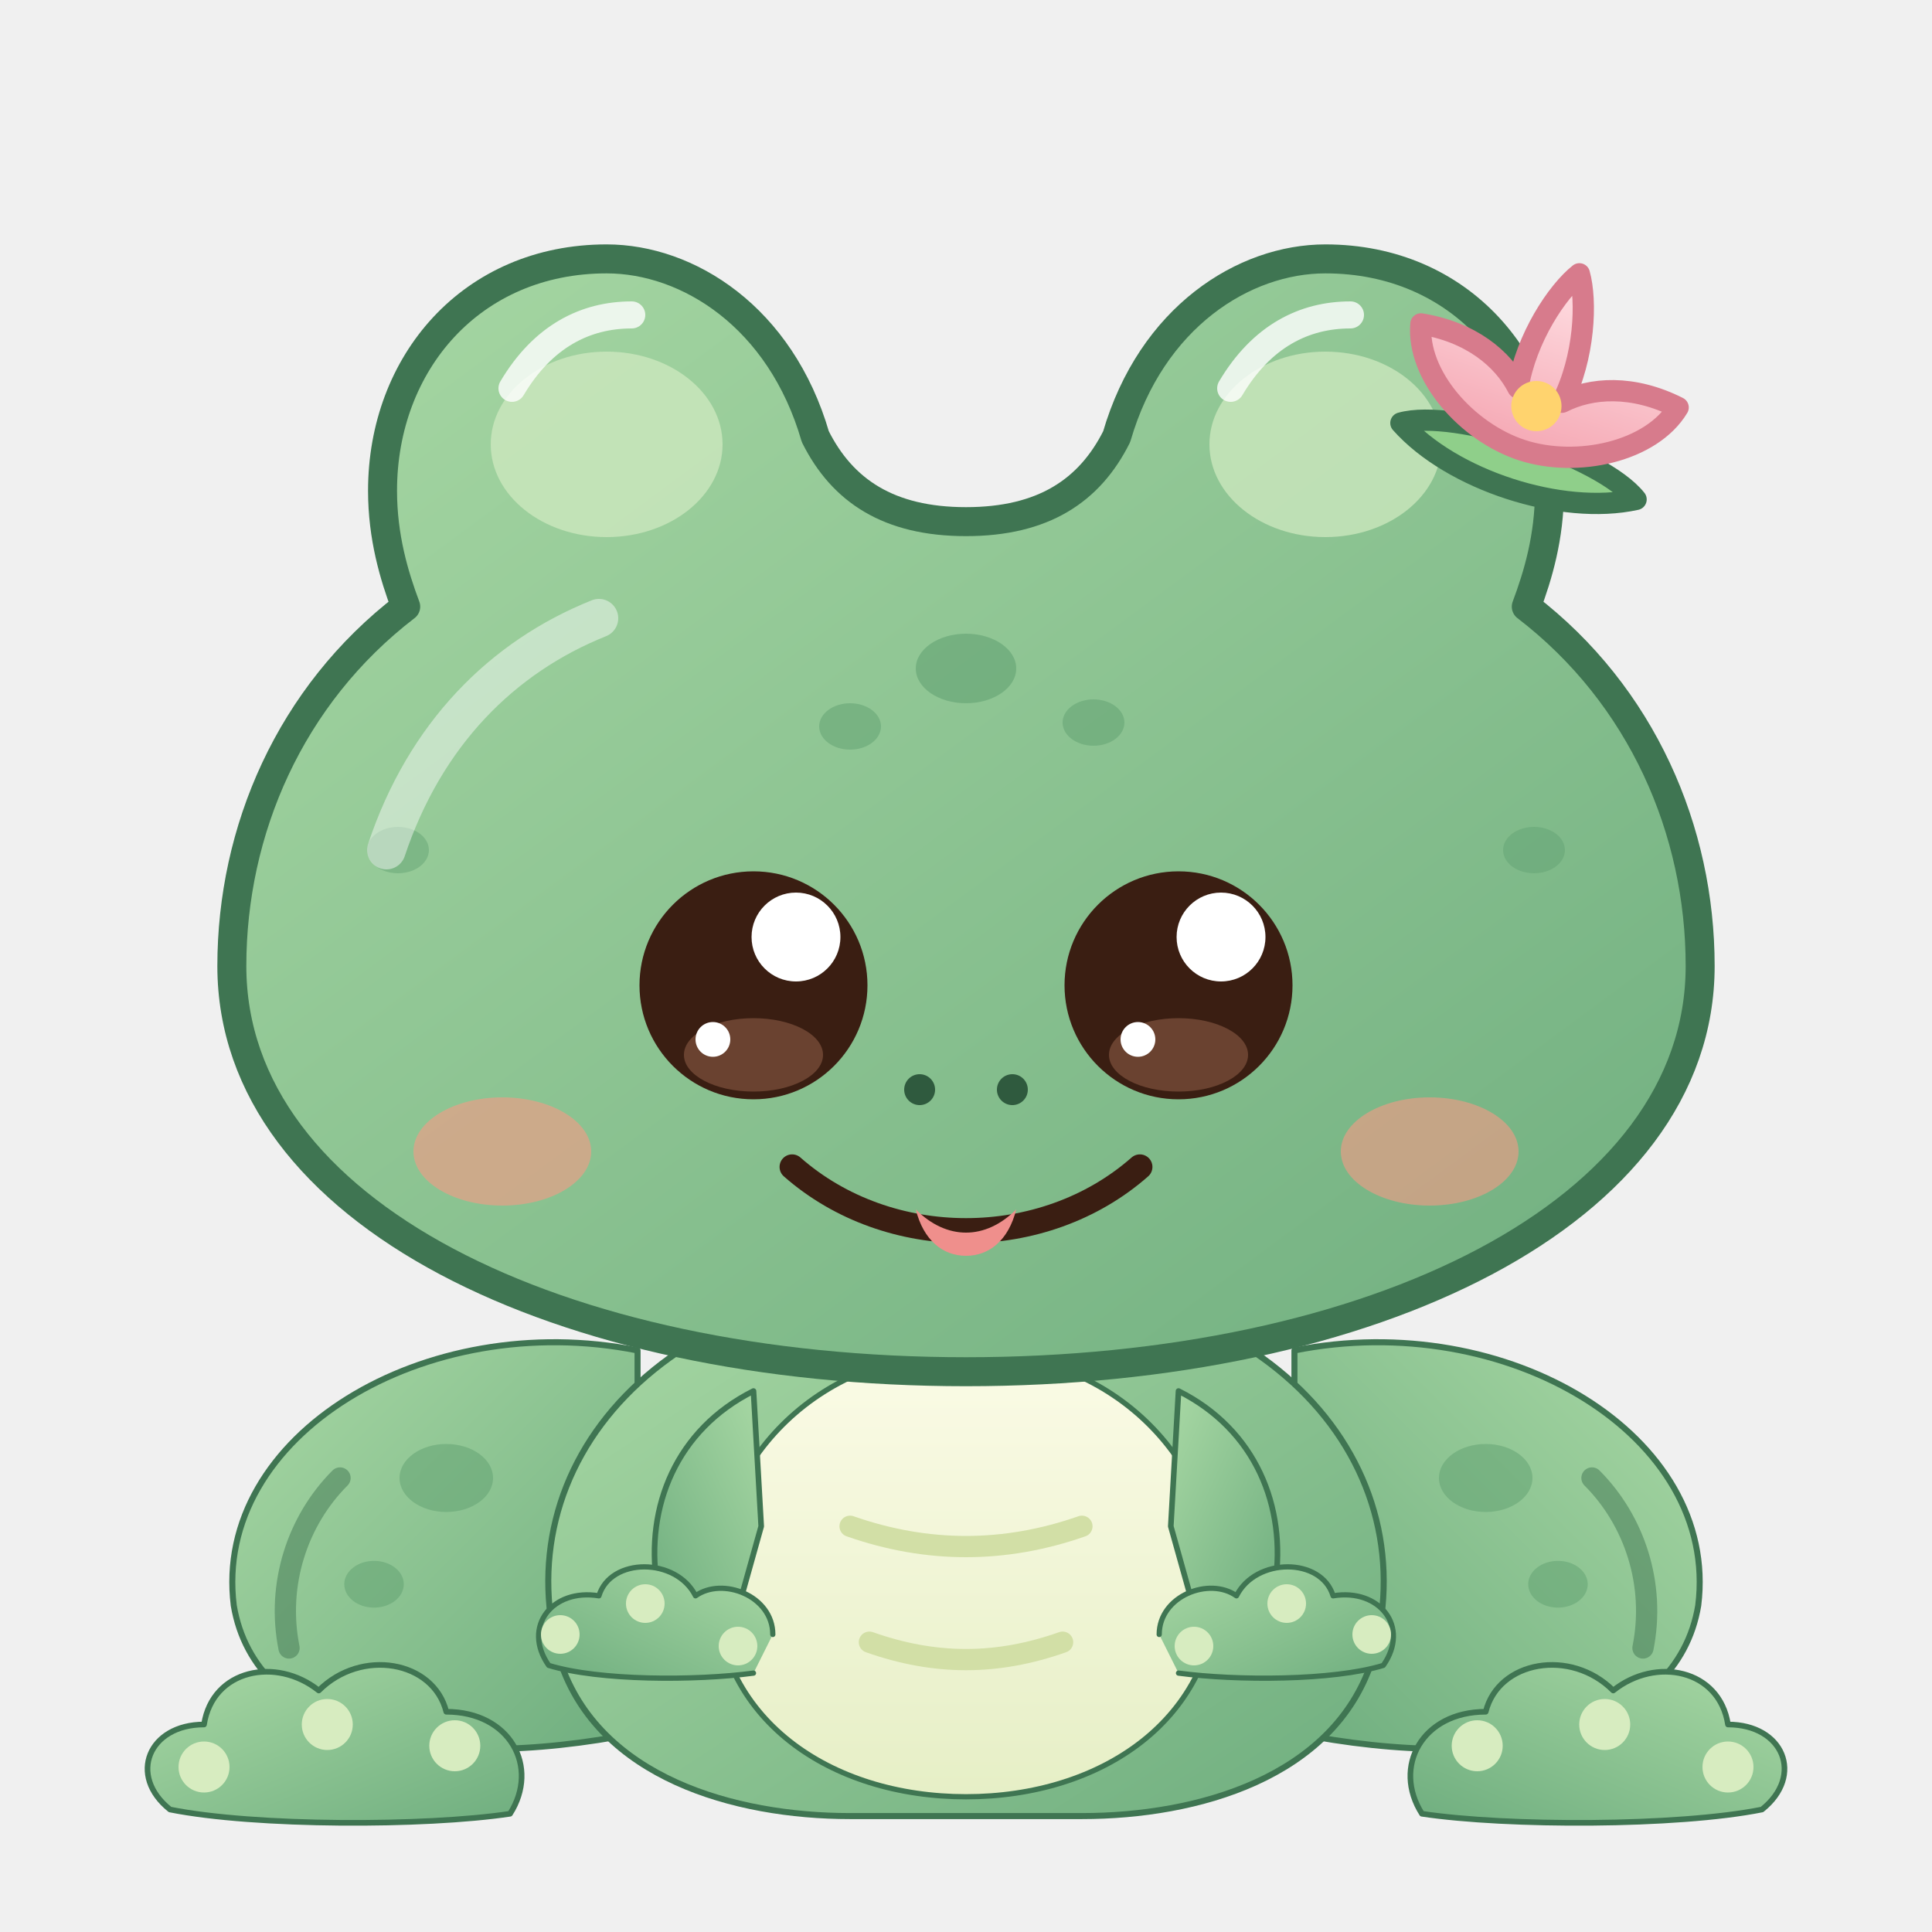
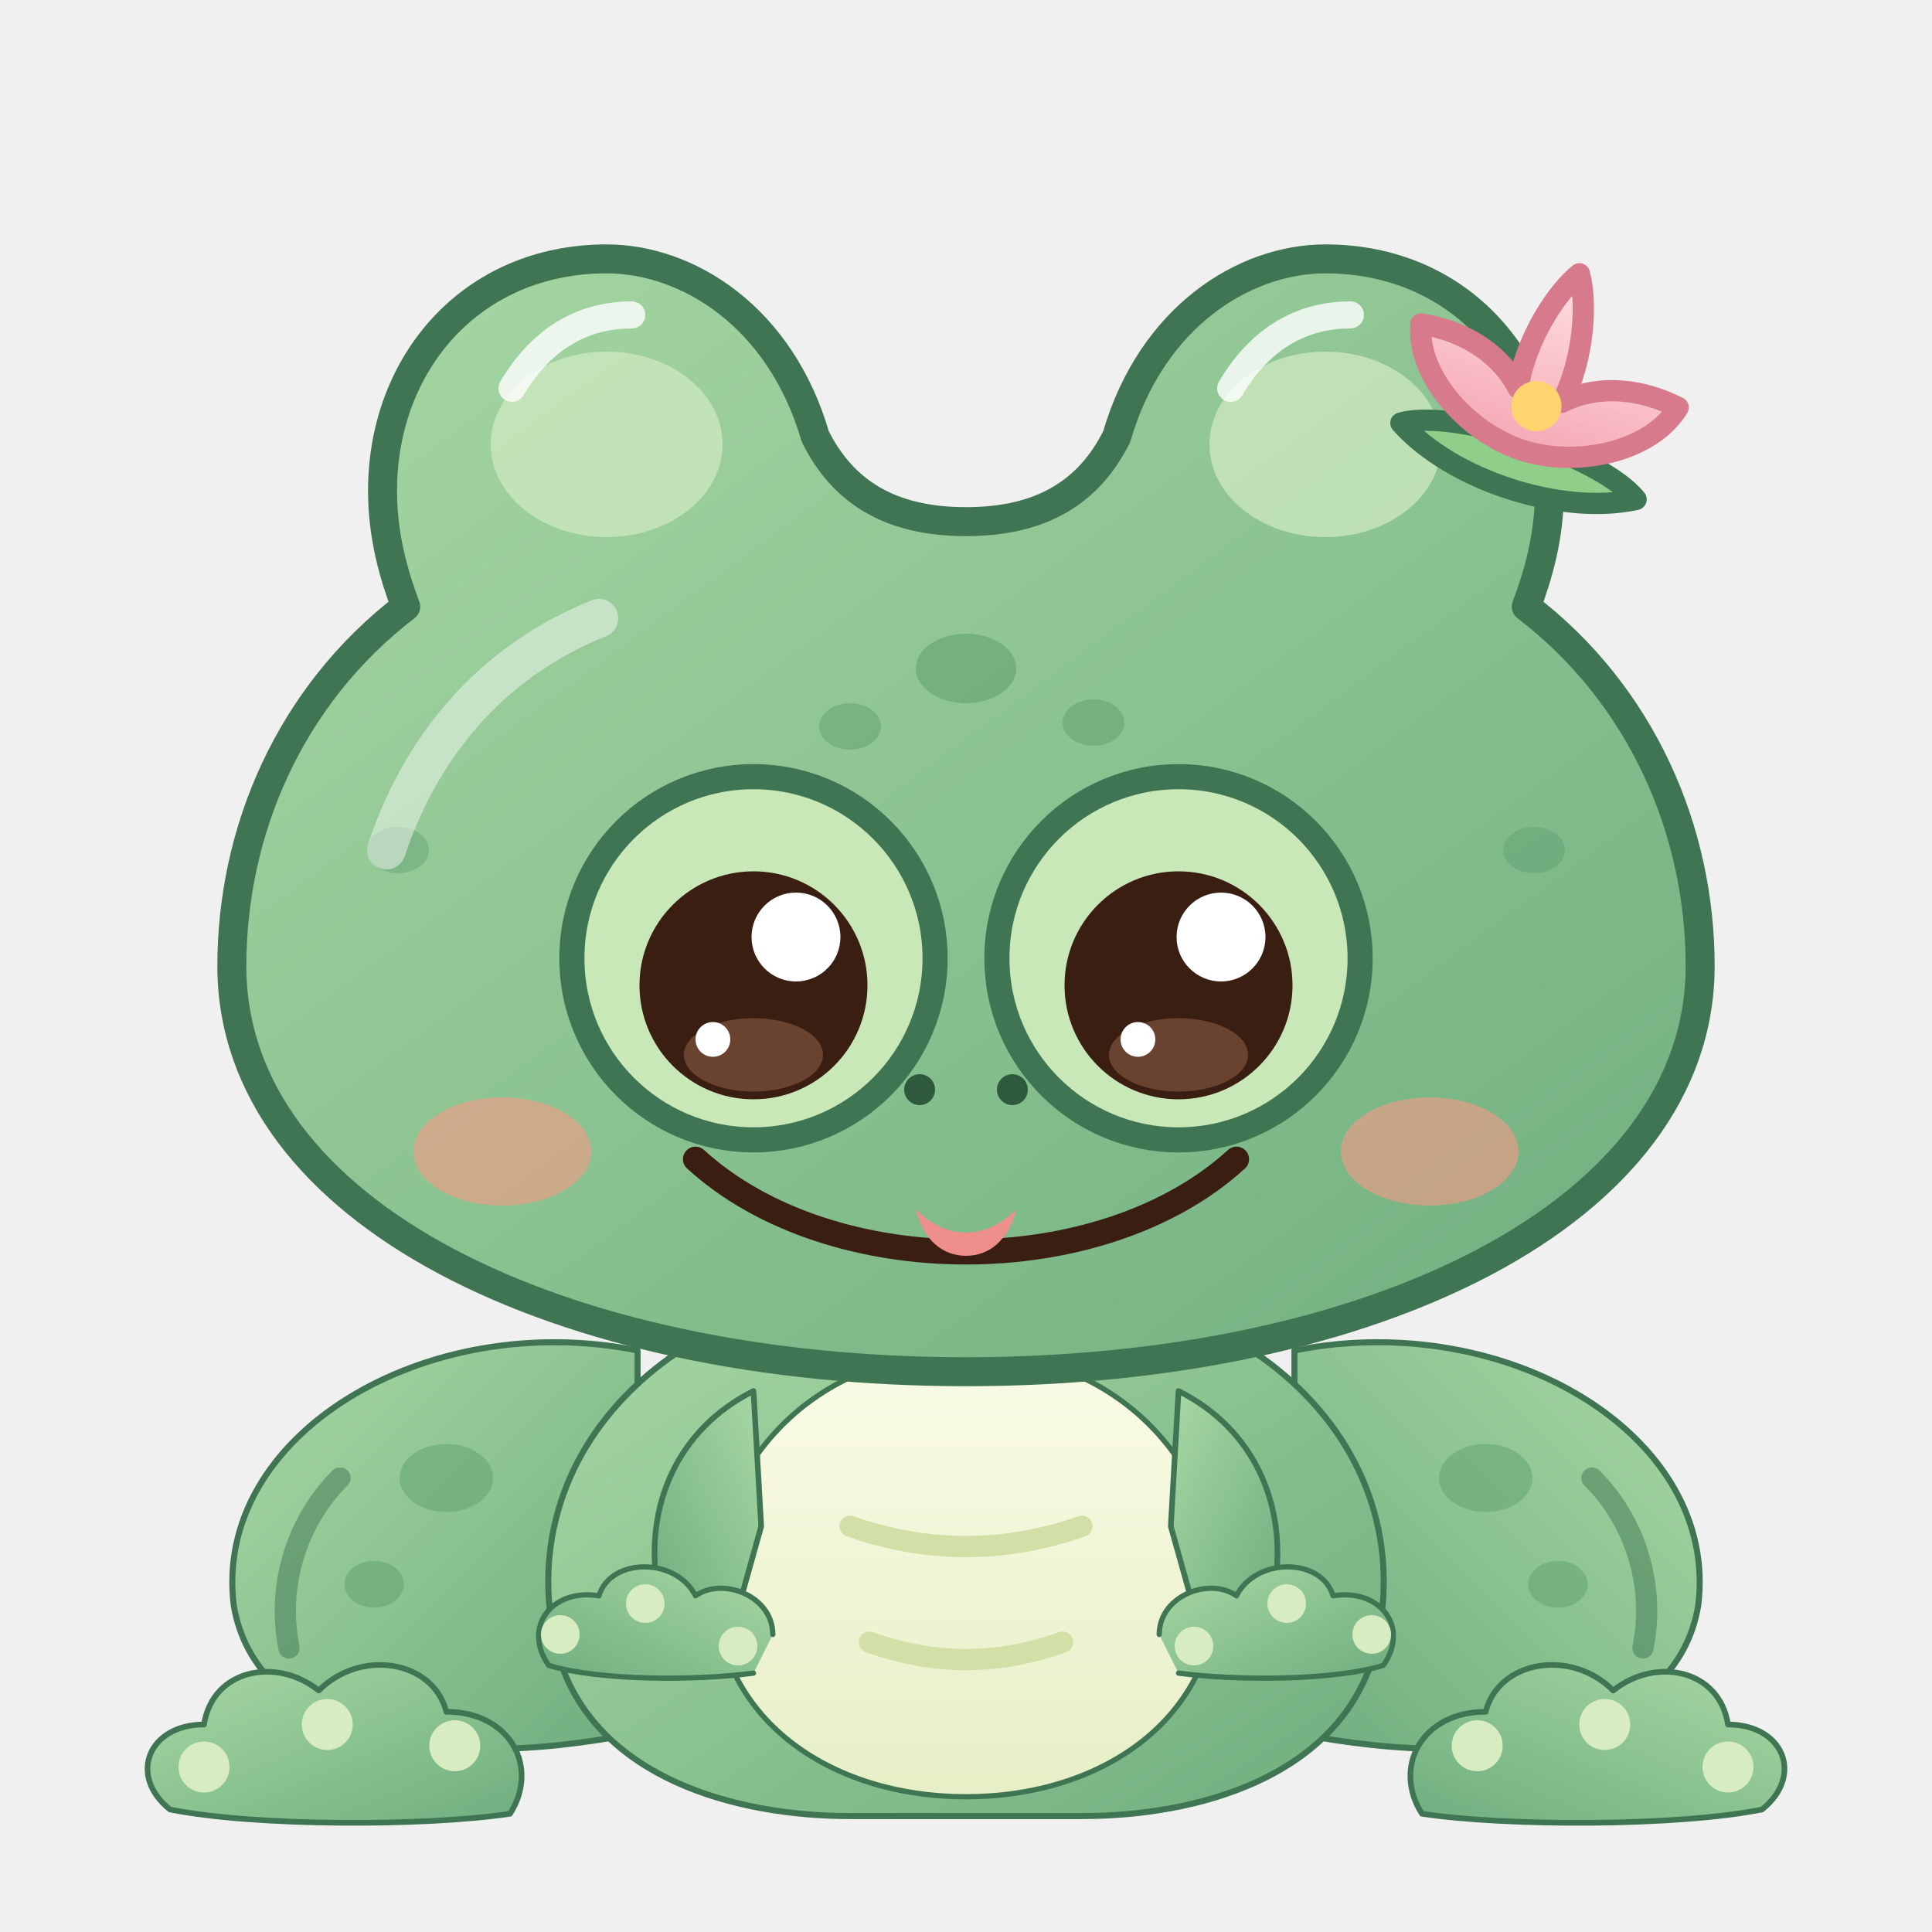
<svg xmlns="http://www.w3.org/2000/svg" viewBox="0 0 100 100" width="480" height="480">
  <defs>
    <linearGradient id="ribbit-f4-skin" x1="0" y1="0" x2="1" y2="1">
      <stop offset="0" stop-color="#a8d8a4" />
      <stop offset="1" stop-color="#6fae7f" />
    </linearGradient>
    <linearGradient id="ribbit-f4-belly" x1="0" y1="0" x2="0" y2="1">
      <stop offset="0" stop-color="#fbfbe6" />
      <stop offset="1" stop-color="#e6efc6" />
    </linearGradient>
    <linearGradient id="ribbit-f4-lily" x1="0" y1="0" x2="0" y2="1">
      <stop offset="0" stop-color="#ffe0e4" />
      <stop offset="1" stop-color="#f5a8b4" />
    </linearGradient>
  </defs>
  <g>
    <g transform="translate(-1 0) translate(34 93) scale(1.1 1.1) translate(-34 -93)">
      <path d="M34 72C24 70 14 76 15 84 16 90 24 92 34 90Z" fill="url(#ribbit-f4-skin)" stroke="#3f7552" stroke-width="1.5" stroke-linejoin="round" stroke-linecap="round" vector-effect="non-scaling-stroke" />
      <path d="M20 78c-2 2-3 5-2.4 8" fill="none" stroke="#3f7552" stroke-width="1" stroke-linecap="round" stroke-linejoin="round" opacity="0.5" />
      <ellipse cx="25" cy="78" rx="2.2" ry="1.6" fill="#5f9f70" opacity=".5" />
      <ellipse cx="21.6" cy="83" rx="1.4" ry="1.1" fill="#5f9f70" opacity=".5" />
      <path d="M12 93.6C10 92 11 89.6 13.6 89.6 14 87 17 86.4 19 88 21 86 24.4 86.6 25 89 28 89 29.4 91.6 28 93.8 24 94.4 16 94.4 12 93.6Z" fill="url(#ribbit-f4-skin)" stroke="#3f7552" stroke-width="1.4" stroke-linejoin="round" stroke-linecap="round" vector-effect="non-scaling-stroke" />
      <circle cx="13.6" cy="91.6" r="1.2" fill="#d7ecc0" />
      <circle cx="19.4" cy="89.6" r="1.2" fill="#d7ecc0" />
      <circle cx="25.4" cy="90.6" r="1.2" fill="#d7ecc0" />
    </g>
    <g transform="matrix(-1 0 0 1 100 0)">
      <g transform="translate(-1 0) translate(34 93) scale(1.1 1.1) translate(-34 -93)">
        <path d="M34 72C24 70 14 76 15 84 16 90 24 92 34 90Z" fill="url(#ribbit-f4-skin)" stroke="#3f7552" stroke-width="1.5" stroke-linejoin="round" stroke-linecap="round" vector-effect="non-scaling-stroke" />
        <path d="M20 78c-2 2-3 5-2.4 8" fill="none" stroke="#3f7552" stroke-width="1" stroke-linecap="round" stroke-linejoin="round" opacity="0.5" />
        <ellipse cx="25" cy="78" rx="2.2" ry="1.6" fill="#5f9f70" opacity=".5" />
        <ellipse cx="21.6" cy="83" rx="1.4" ry="1.1" fill="#5f9f70" opacity=".5" />
        <path d="M12 93.6C10 92 11 89.6 13.6 89.6 14 87 17 86.4 19 88 21 86 24.4 86.6 25 89 28 89 29.4 91.6 28 93.8 24 94.4 16 94.4 12 93.6Z" fill="url(#ribbit-f4-skin)" stroke="#3f7552" stroke-width="1.4" stroke-linejoin="round" stroke-linecap="round" vector-effect="non-scaling-stroke" />
        <circle cx="13.6" cy="91.6" r="1.2" fill="#d7ecc0" />
        <circle cx="19.4" cy="89.6" r="1.2" fill="#d7ecc0" />
        <circle cx="25.4" cy="90.6" r="1.2" fill="#d7ecc0" />
      </g>
    </g>
    <path d="M29 86C26 76 34 66 50 66 66 66 74 76 71 86 69 92 62 94 56 94H44C38 94 31 92 29 86Z" fill="url(#ribbit-f4-skin)" stroke="#3f7552" stroke-width="1.5" stroke-linejoin="round" stroke-linecap="round" vector-effect="non-scaling-stroke" />
    <path d="M50 70C58 70 63 76 63 82 63 89 57 93 50 93S37 89 37 82C37 76 42 70 50 70Z" fill="url(#ribbit-f4-belly)" stroke="#3f7552" stroke-width="1.3" stroke-linejoin="round" stroke-linecap="round" vector-effect="non-scaling-stroke" />
    <path d="M44 79c4 1.4 8 1.4 12 0M45 85c3.4 1.2 6.6 1.2 10 0" fill="none" stroke="#d2dfa6" stroke-width="1.1" stroke-linecap="round" stroke-linejoin="round" opacity="1" />
    <path d="M61 72C65 74 66.6 78 66 82L62 84 60.6 79Z" fill="url(#ribbit-f4-skin)" stroke="#3f7552" stroke-width="1.4" stroke-linejoin="round" stroke-linecap="round" vector-effect="non-scaling-stroke" />
    <path d="M60 84.6C60 82.6 62.6 81.6 64 82.6 65 80.6 68.4 80.6 69 82.6 71.4 82.2 73 84.2 71.6 86.2 69 87 64 87 61 86.6 60 84.6Z" fill="url(#ribbit-f4-skin)" stroke="#3f7552" stroke-width="1.3" stroke-linejoin="round" stroke-linecap="round" vector-effect="non-scaling-stroke" />
    <circle cx="61.8" cy="85.2" r="1" fill="#d7ecc0" />
    <circle cx="66.6" cy="83" r="1" fill="#d7ecc0" />
    <circle cx="71" cy="84.6" r="1" fill="#d7ecc0" />
    <g transform="matrix(-1 0 0 1 100 0)">
      <path d="M61 72C65 74 66.6 78 66 82L62 84 60.6 79Z" fill="url(#ribbit-f4-skin)" stroke="#3f7552" stroke-width="1.4" stroke-linejoin="round" stroke-linecap="round" vector-effect="non-scaling-stroke" />
      <path d="M60 84.6C60 82.6 62.6 81.6 64 82.6 65 80.6 68.4 80.6 69 82.6 71.4 82.2 73 84.2 71.6 86.2 69 87 64 87 61 86.6 60 84.6Z" fill="url(#ribbit-f4-skin)" stroke="#3f7552" stroke-width="1.3" stroke-linejoin="round" stroke-linecap="round" vector-effect="non-scaling-stroke" />
      <circle cx="61.8" cy="85.2" r="1" fill="#d7ecc0" />
      <circle cx="66.6" cy="83" r="1" fill="#d7ecc0" />
      <circle cx="71" cy="84.6" r="1" fill="#d7ecc0" />
    </g>
    <path d="M50 27C54 27 56.4 25.4 57.8 22.6 59.6 16.4 64.4 13.4 68.6 13.4 75.6 13.4 80.2 18.8 80.2 25.4 80.2 27.8 79.6 29.8 79 31.4 85 36 88 43 88 50 88 62.8 71 71 50 71S12 62.8 12 50C12 43 15 36 21 31.4 20.4 29.8 19.8 27.8 19.8 25.4 19.8 18.8 24.4 13.4 31.4 13.4 35.6 13.4 40.4 16.4 42.2 22.6 43.6 25.4 46 27 50 27Z" fill="url(#ribbit-f4-skin)" stroke="#3f7552" stroke-width="1.5" stroke-linejoin="round" stroke-linecap="round" />
    <ellipse cx="31.4" cy="23" rx="6" ry="4.8" fill="#cfe9c0" opacity=".75" />
    <ellipse cx="68.6" cy="23" rx="6" ry="4.8" fill="#cfe9c0" opacity=".75" />
    <path d="M26.5 20.1c1.6-2.7 3.8-3.8 6.2-3.8M63.7 20.1c1.6-2.7 3.8-3.8 6.2-3.8" fill="none" stroke="#fff" stroke-width="1.4" stroke-linecap="round" stroke-linejoin="round" opacity="0.8" />
    <ellipse cx="50" cy="34.6" rx="2.6" ry="1.8" fill="#5f9f70" opacity=".55" />
    <ellipse cx="44" cy="37.6" rx="1.6" ry="1.2" fill="#5f9f70" opacity=".5" />
    <ellipse cx="56.6" cy="37.4" rx="1.6" ry="1.2" fill="#5f9f70" opacity=".5" />
    <ellipse cx="20.6" cy="44" rx="1.6" ry="1.2" fill="#5f9f70" opacity=".45" />
    <ellipse cx="79.4" cy="44" rx="1.6" ry="1.2" fill="#5f9f70" opacity=".45" />
    <g transform="translate(79.4 21.4) rotate(18) scale(1.0)">
      <path d="M-6.4 2.6C-3 4.6 3 4.6 6.4 2.6 4 1 -4 1 -6.4 2.6Z" fill="#8fcf8a" stroke="#3f7552" stroke-width="1.1" stroke-linejoin="round" stroke-linecap="round" />
      <path d="M0 2C-3 2-6.4 0-7 -2.6-4.4-3-2.4-2.2-1.2-1-1.6-3.6-.8-6.4 0-7.6.8-6.4 1.6-3.6 1.2-1 2.4-2.2 4.4-3 7-2.6 6.4 0 3 2 0 2Z" fill="url(#ribbit-f4-lily)" stroke="#d77b8c" stroke-width="1.1" stroke-linejoin="round" stroke-linecap="round" />
      <circle cx="0" cy="-.4" r="1.3" fill="#ffd36e" />
    </g>
    <path d="M20 44c2-6 6-10 11-12" fill="none" stroke="#fff" stroke-width="2" stroke-linecap="round" stroke-linejoin="round" opacity="0.45" />
+     <circle cx="39" cy="49.6" r="9.4" fill="#c9e8b8" stroke="#3f7552" stroke-width="1.3" />
+     <circle cx="61" cy="49.6" r="9.4" fill="#c9e8b8" stroke="#3f7552" stroke-width="1.3" />
    <circle cx="39" cy="51" r="5.9" fill="#3a1e12" />
    <ellipse cx="39" cy="54.6" rx="3.6" ry="1.9" fill="#8a5a44" opacity=".6" />
    <circle cx="41.2" cy="48.5" r="2.3" fill="#fff" />
    <circle cx="36.9" cy="53.8" r="0.9" fill="#fff" />
    <circle cx="61" cy="51" r="5.9" fill="#3a1e12" />
    <ellipse cx="61" cy="54.6" rx="3.6" ry="1.9" fill="#8a5a44" opacity=".6" />
    <circle cx="63.2" cy="48.5" r="2.3" fill="#fff" />
    <circle cx="58.9" cy="53.8" r="0.9" fill="#fff" />
    <ellipse cx="26" cy="59.6" rx="4.6" ry="2.8" fill="#f79a86" opacity=".6" />
    <ellipse cx="74" cy="59.6" rx="4.6" ry="2.8" fill="#f79a86" opacity=".6" />
    <circle cx="47.6" cy="56.4" r=".8" fill="#2f5a3e" />
    <circle cx="52.4" cy="56.4" r=".8" fill="#2f5a3e" />
-     <path d="M41 60.4c5 4.4 13 4.4 18 0" fill="none" stroke="#3a1e12" stroke-width="1.3" stroke-linecap="round" stroke-linejoin="round" opacity="1" />
+     <path d="M36 60c7 6.4 21 6.4 28 0" fill="none" stroke="#3a1e12" stroke-width="1.3" stroke-linecap="round" stroke-linejoin="round" opacity="1" />
    <path d="M47.4 62.6c1.6 1.6 3.6 1.6 5.2 0-.4 1.6-1.4 2.4-2.6 2.4s-2.2-.8-2.6-2.4z" fill="#ef8f8c" />
  </g>
</svg>
